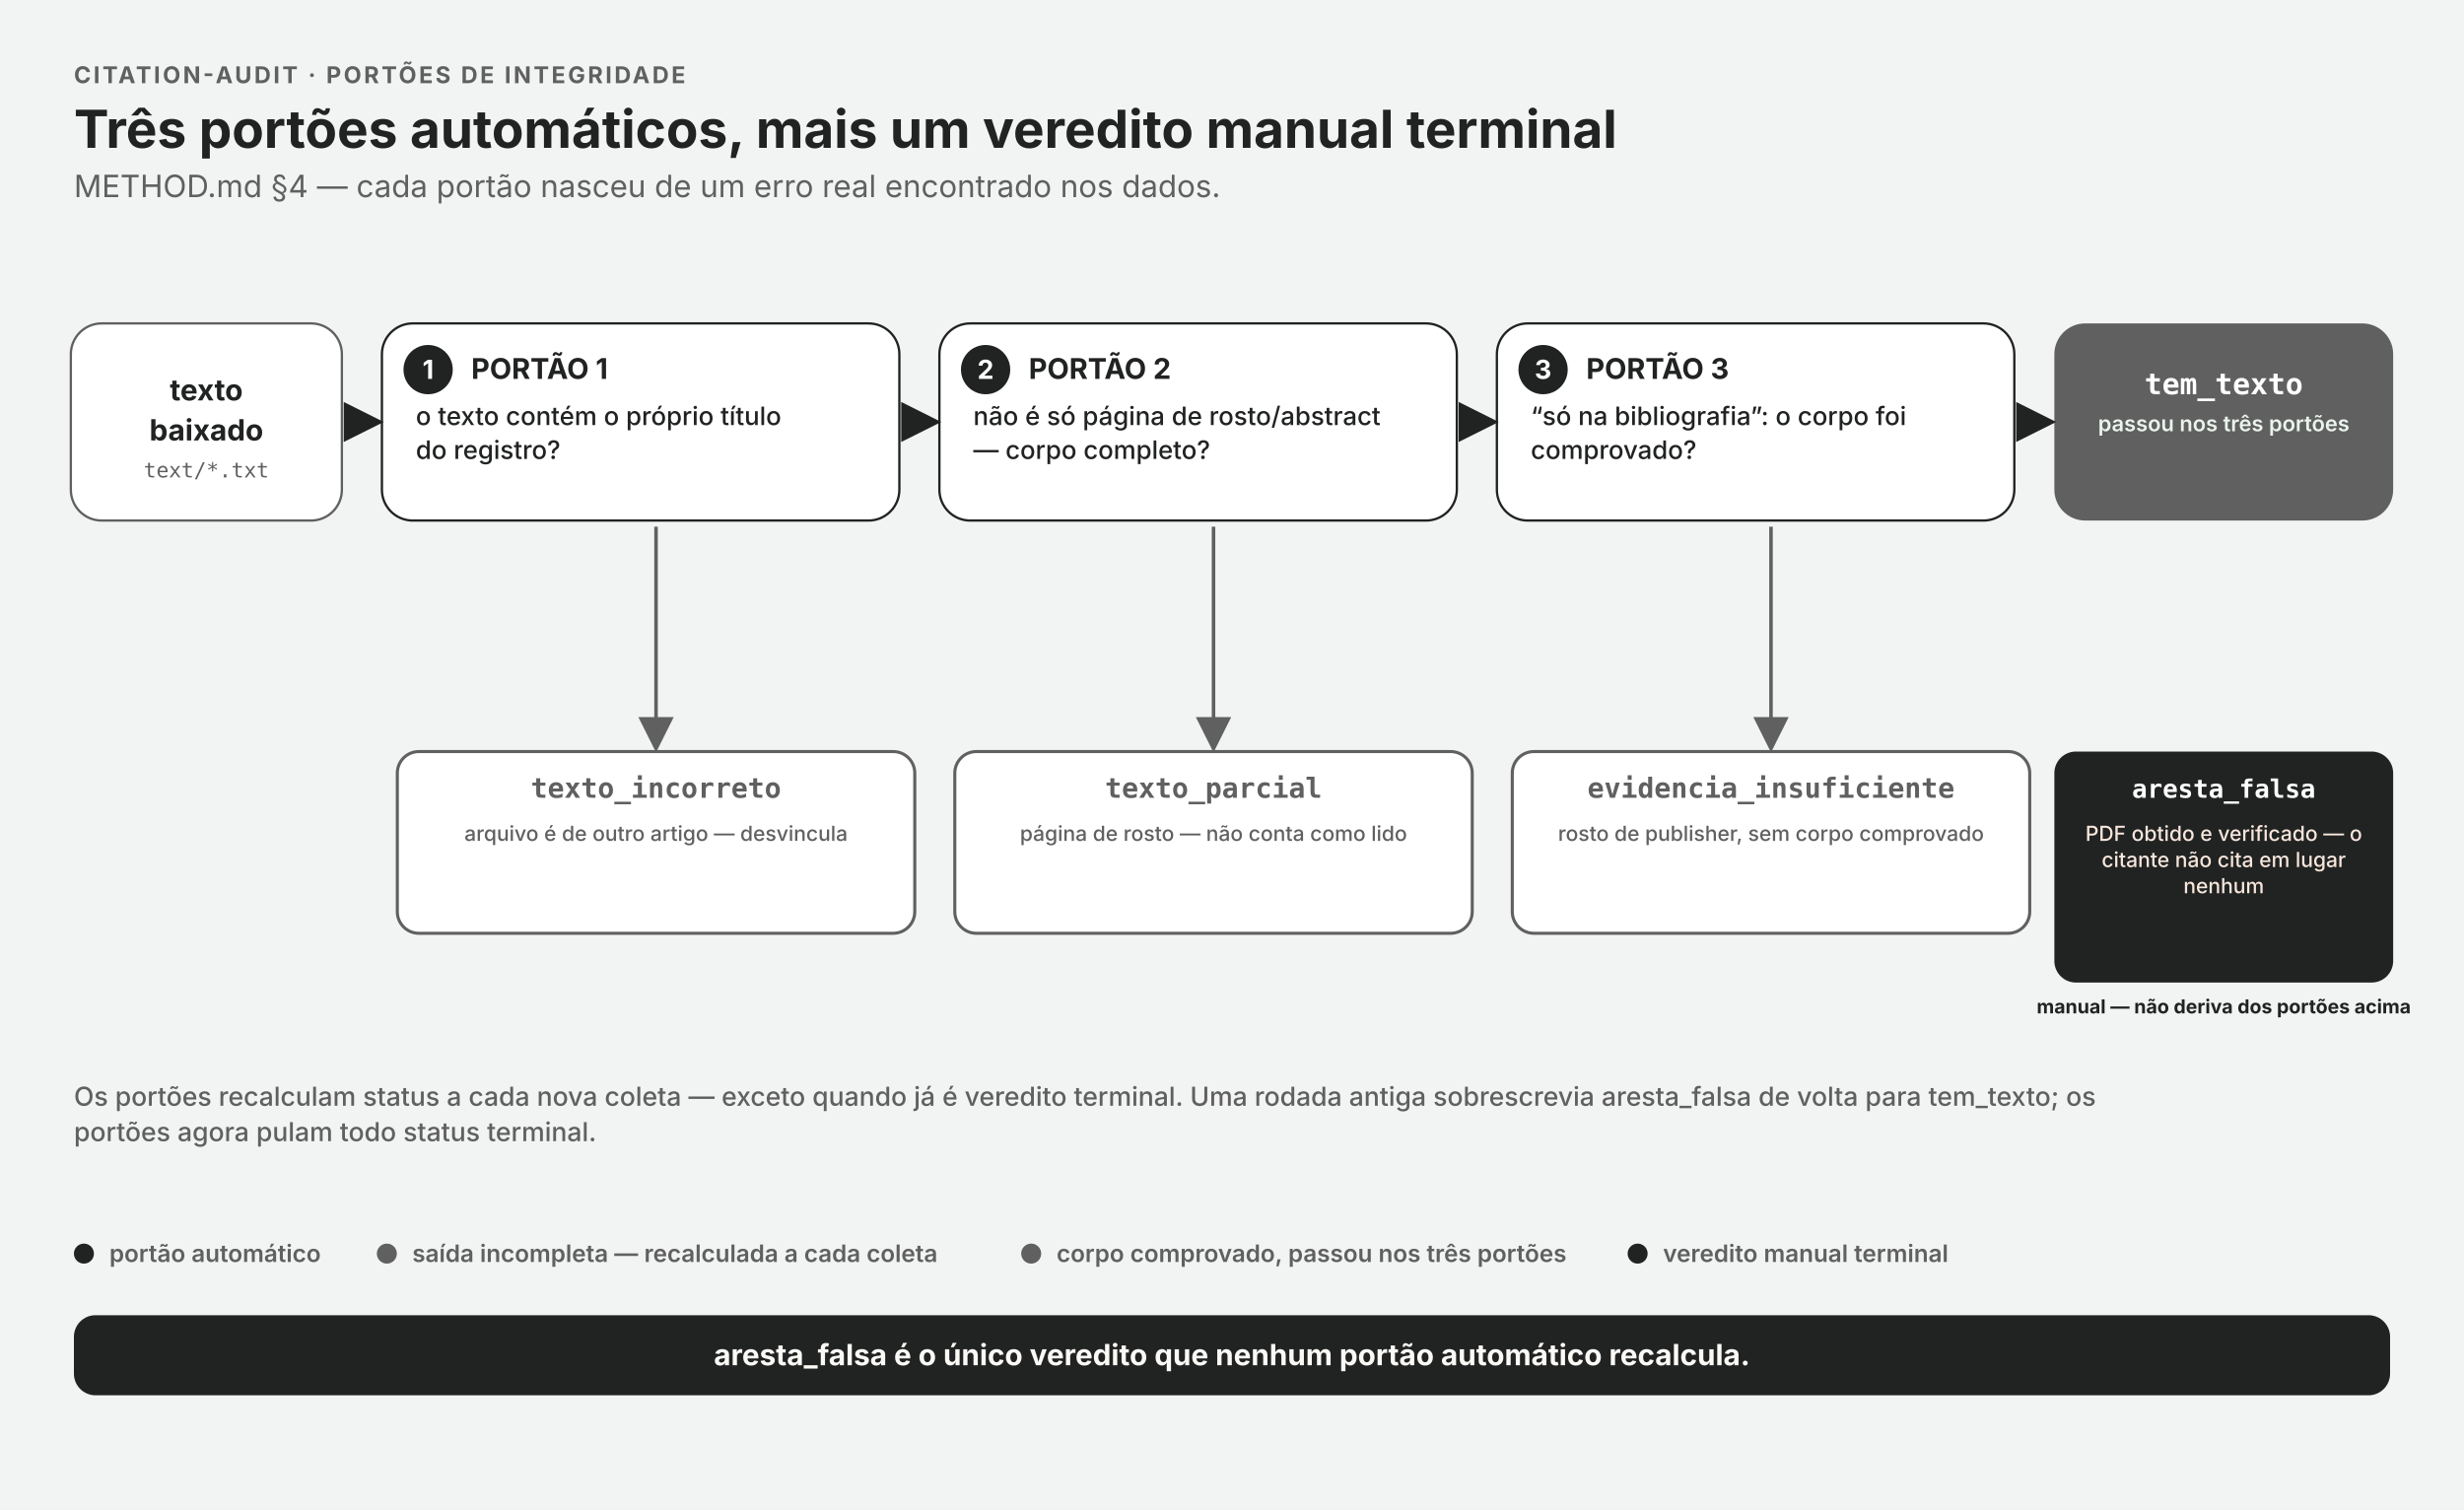
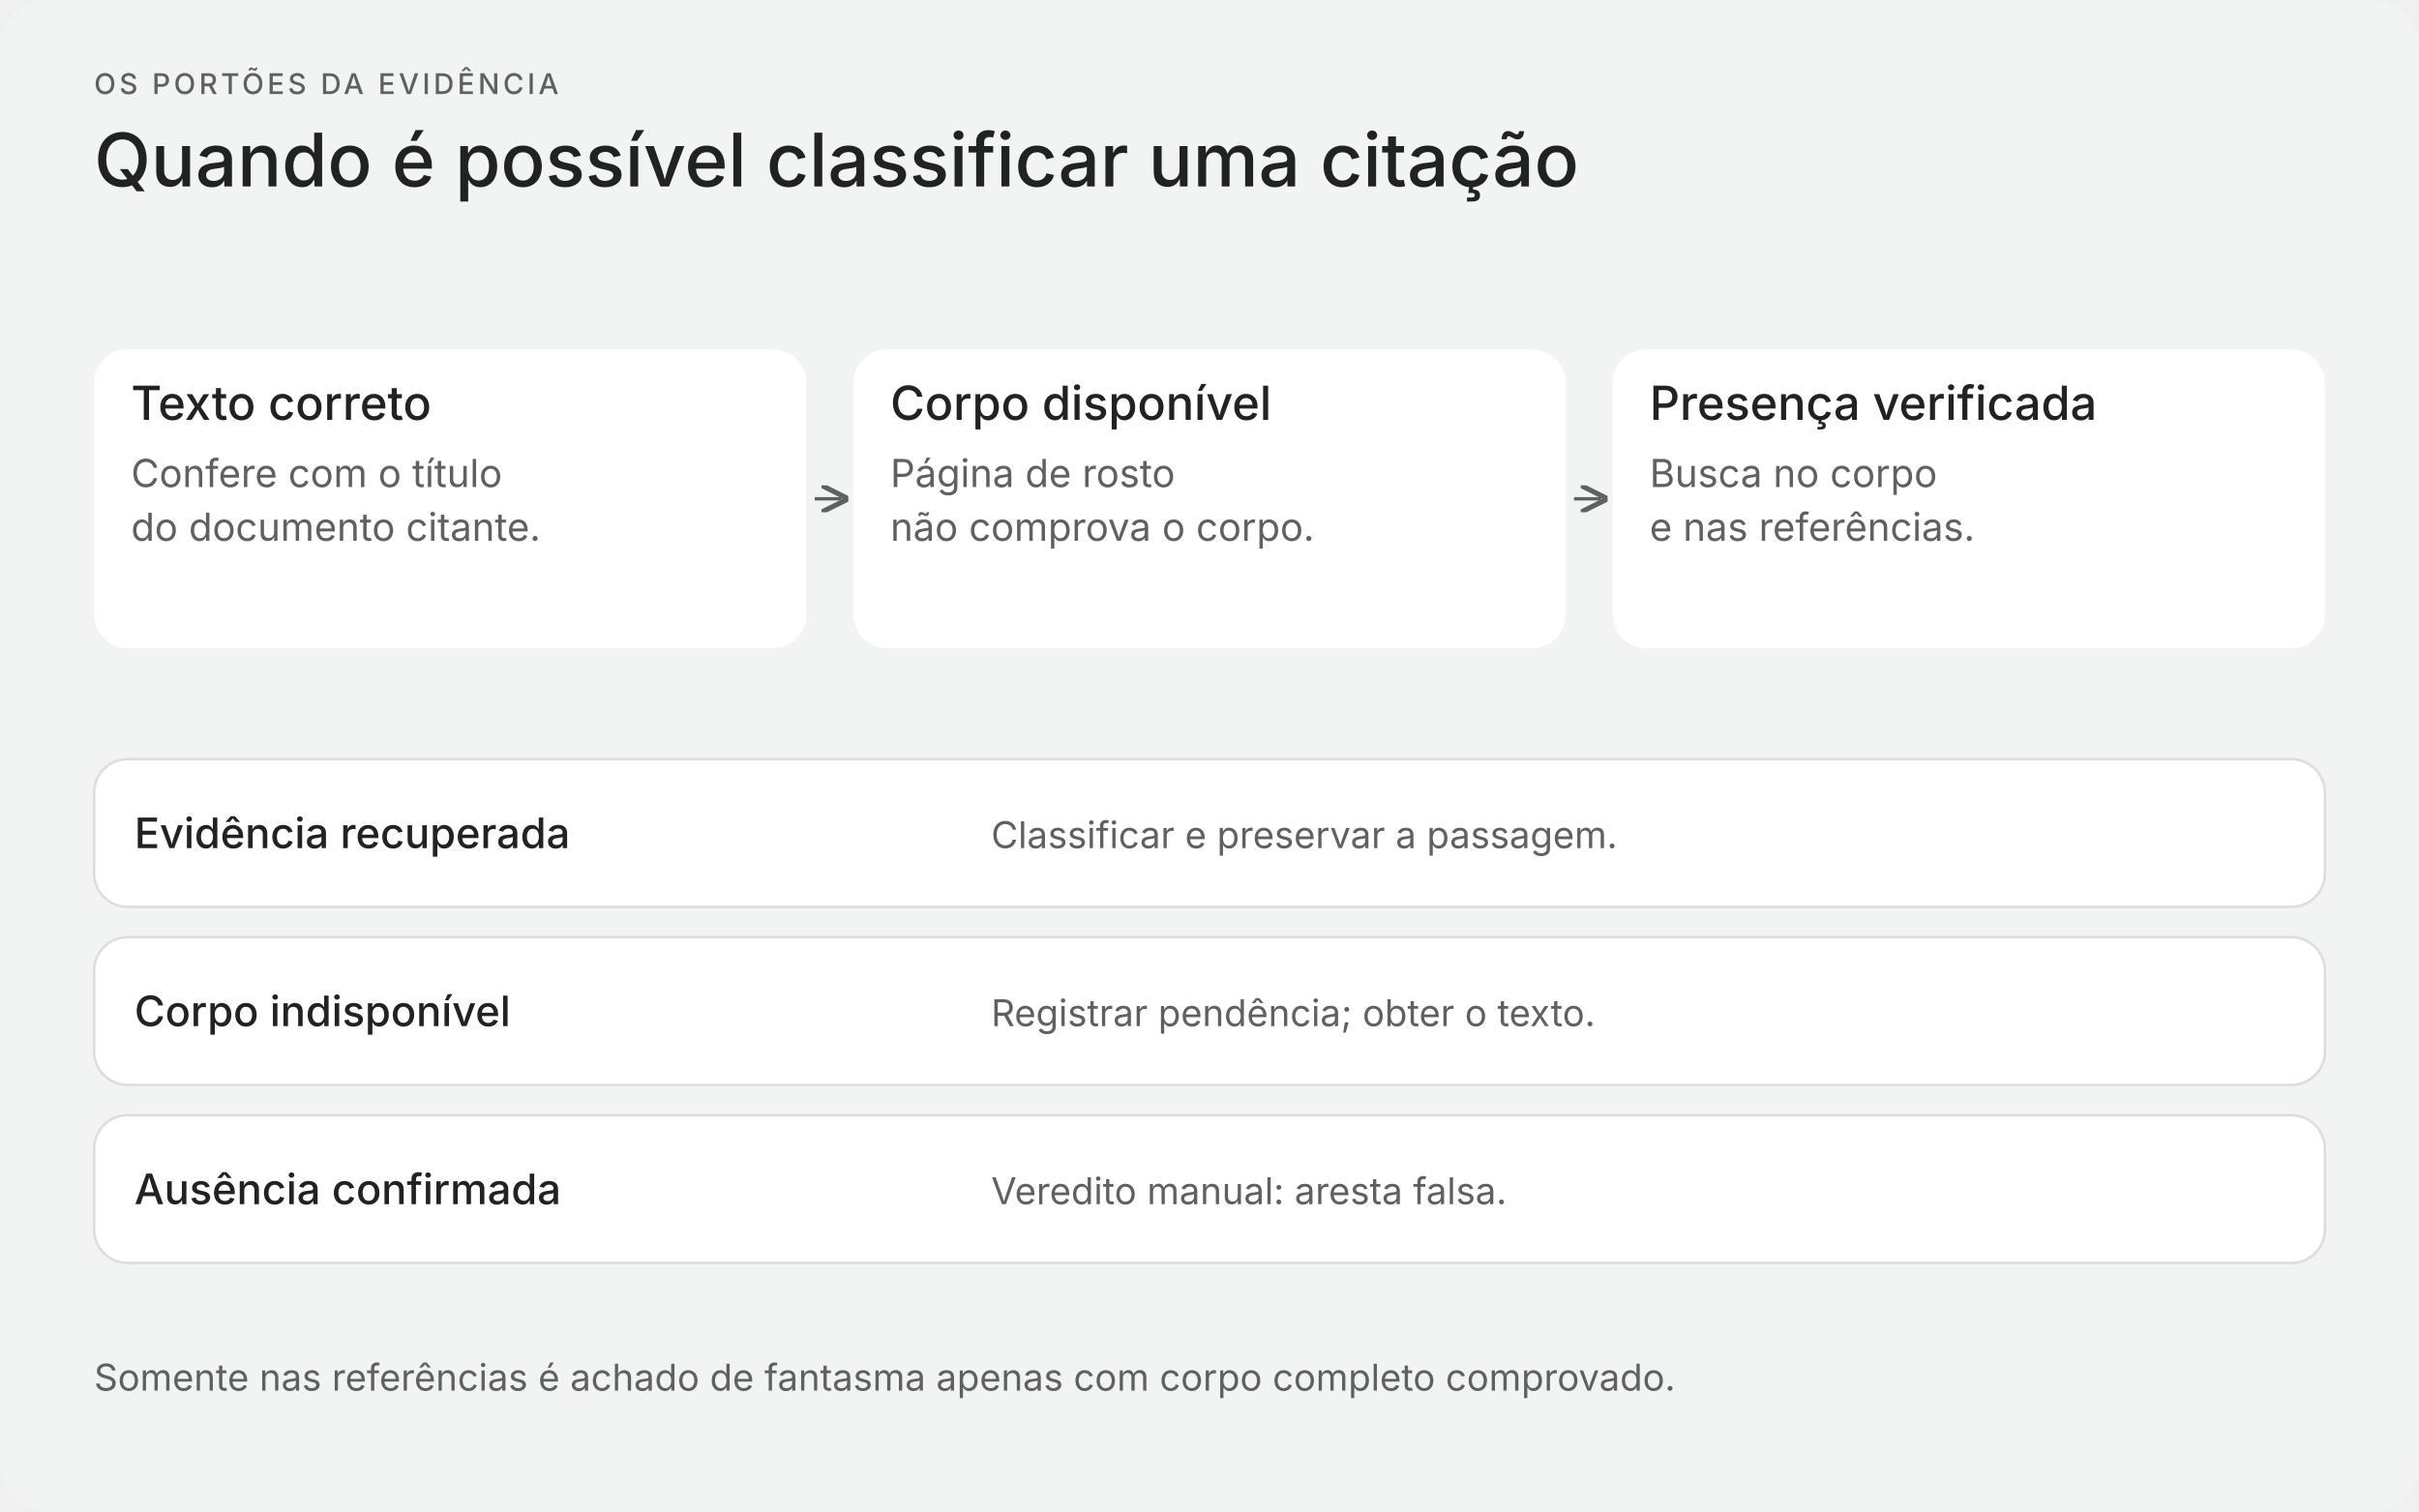
- <svg xmlns="http://www.w3.org/2000/svg" viewBox="0 0 1600 980" font-family="Inter, -apple-system, 'Segoe UI', Helvetica, Arial, sans-serif" role="img" aria-labelledby="title desc">
+ <svg xmlns="http://www.w3.org/2000/svg" width="1440" height="900" viewBox="0 0 1440 900" role="img" aria-labelledby="title desc">
  <defs>
-     <marker id="arrow" markerWidth="10" markerHeight="10" refX="8" refY="5" orient="auto">
-       <path d="M0,0 L10,5 L0,10 Z" fill="#606060" />
-     </marker>
-     <marker id="arrowBlue" markerWidth="10" markerHeight="10" refX="8" refY="5" orient="auto">
-       <path d="M0,0 L10,5 L0,10 Z" fill="#212322" />
-     </marker>
-     <marker id="arrowAmber" markerWidth="10" markerHeight="10" refX="8" refY="5" orient="auto">
-       <path d="M0,0 L10,5 L0,10 Z" fill="#606060" />
-     </marker>
-     <marker id="arrowTerra" markerWidth="10" markerHeight="10" refX="8" refY="5" orient="auto">
-       <path d="M0,0 L10,5 L0,10 Z" fill="#212322" />
-     </marker>
-     <marker id="arrowSage" markerWidth="10" markerHeight="10" refX="8" refY="5" orient="auto">
-       <path d="M0,0 L10,5 L0,10 Z" fill="#606060" />
+     <marker id="arrow" markerWidth="8" markerHeight="8" refX="6" refY="4" orient="auto">
+       <path d="M0,0 L8,4 L0,8" fill="none" stroke="#606060" stroke-width="1.5" />
    </marker>
  </defs>
-   <rect width="1600" height="980" fill="#F2F3F3" />
-   <text x="48.0" y="54.0" font-family="Inter, -apple-system, 'Segoe UI', Helvetica, Arial, sans-serif" font-size="15" font-weight="700" fill="#606060" text-anchor="start" letter-spacing="1.6">CITATION-AUDIT · PORTÕES DE INTEGRIDADE</text>
-   <text x="48.0" y="96.0" font-family="Inter, -apple-system, 'Segoe UI', Helvetica, Arial, sans-serif" font-size="34" font-weight="700" fill="#212322" text-anchor="start">Três portões automáticos, mais um veredito manual terminal</text>
-   <text x="48.0" y="128.0" font-family="Inter, -apple-system, 'Segoe UI', Helvetica, Arial, sans-serif" font-size="20" font-weight="400" fill="#606060" text-anchor="start">METHOD.md §4 — cada portão nasceu de um erro real encontrado nos dados.</text>
-   <rect x="46.0" y="210.0" width="176.0" height="128.0" rx="20" fill="#FFFFFF" stroke="#606060" stroke-width="1.5" />
-   <text x="134.0" y="260.0" font-family="Inter, -apple-system, 'Segoe UI', Helvetica, Arial, sans-serif" font-size="19" font-weight="700" fill="#212322" text-anchor="middle">texto</text>
-   <text x="134.0" y="286.0" font-family="Inter, -apple-system, 'Segoe UI', Helvetica, Arial, sans-serif" font-size="19" font-weight="700" fill="#212322" text-anchor="middle">baixado</text>
-   <text x="134.0" y="310.0" font-family="'JetBrains Mono', SFMono-Regular, Menlo, monospace" font-size="13.5" font-weight="500" fill="#606060" text-anchor="middle">text/*.txt</text>
-   <rect x="248.0" y="210.0" width="336.0" height="128.0" rx="20" fill="#FFFFFF" stroke="#212322" stroke-width="1.5" />
-   <circle cx="278.0" cy="240.0" r="16" fill="#212322" />
-   <text x="278.0" y="246.0" font-family="Inter, -apple-system, 'Segoe UI', Helvetica, Arial, sans-serif" font-size="17" font-weight="700" fill="#FFFFFF" text-anchor="middle">1</text>
-   <text x="306.0" y="246.0" font-family="Inter, -apple-system, 'Segoe UI', Helvetica, Arial, sans-serif" font-size="18.5" font-weight="700" fill="#212322" text-anchor="start">PORTÃO 1</text>
-   <text x="270.0" y="276.0" font-family="Inter, -apple-system, 'Segoe UI', Helvetica, Arial, sans-serif" font-size="16.5" font-weight="500" fill="#212322" text-anchor="start">o texto contém o próprio título</text>
-   <text x="270.0" y="298.0" font-family="Inter, -apple-system, 'Segoe UI', Helvetica, Arial, sans-serif" font-size="16.5" font-weight="500" fill="#212322" text-anchor="start">do registro?</text>
-   <rect x="610.0" y="210.0" width="336.0" height="128.0" rx="20" fill="#FFFFFF" stroke="#212322" stroke-width="1.5" />
-   <circle cx="640.0" cy="240.0" r="16" fill="#212322" />
-   <text x="640.0" y="246.0" font-family="Inter, -apple-system, 'Segoe UI', Helvetica, Arial, sans-serif" font-size="17" font-weight="700" fill="#FFFFFF" text-anchor="middle">2</text>
-   <text x="668.0" y="246.0" font-family="Inter, -apple-system, 'Segoe UI', Helvetica, Arial, sans-serif" font-size="18.5" font-weight="700" fill="#212322" text-anchor="start">PORTÃO 2</text>
-   <text x="632.0" y="276.0" font-family="Inter, -apple-system, 'Segoe UI', Helvetica, Arial, sans-serif" font-size="16.5" font-weight="500" fill="#212322" text-anchor="start">não é só página de rosto/abstract</text>
-   <text x="632.0" y="298.0" font-family="Inter, -apple-system, 'Segoe UI', Helvetica, Arial, sans-serif" font-size="16.5" font-weight="500" fill="#212322" text-anchor="start">— corpo completo?</text>
-   <rect x="972.0" y="210.0" width="336.0" height="128.0" rx="20" fill="#FFFFFF" stroke="#212322" stroke-width="1.5" />
-   <circle cx="1002.0" cy="240.0" r="16" fill="#212322" />
-   <text x="1002.0" y="246.0" font-family="Inter, -apple-system, 'Segoe UI', Helvetica, Arial, sans-serif" font-size="17" font-weight="700" fill="#FFFFFF" text-anchor="middle">3</text>
-   <text x="1030.0" y="246.0" font-family="Inter, -apple-system, 'Segoe UI', Helvetica, Arial, sans-serif" font-size="18.5" font-weight="700" fill="#212322" text-anchor="start">PORTÃO 3</text>
-   <text x="994.0" y="276.0" font-family="Inter, -apple-system, 'Segoe UI', Helvetica, Arial, sans-serif" font-size="16.5" font-weight="500" fill="#212322" text-anchor="start">“só na bibliografia”: o corpo foi</text>
-   <text x="994.0" y="298.0" font-family="Inter, -apple-system, 'Segoe UI', Helvetica, Arial, sans-serif" font-size="16.5" font-weight="500" fill="#212322" text-anchor="start">comprovado?</text>
-   <rect x="1334.0" y="210.0" width="220.0" height="128.0" rx="20" fill="#606060" />
-   <text x="1444.0" y="256.0" font-family="'JetBrains Mono', SFMono-Regular, Menlo, monospace" font-size="19" font-weight="700" fill="#FFFFFF" text-anchor="middle">tem_texto</text>
-   <text x="1444.0" y="280.0" font-family="Inter, -apple-system, 'Segoe UI', Helvetica, Arial, sans-serif" font-size="14" font-weight="600" fill="#eaf3ec" text-anchor="middle">passou nos três portões</text>
-   <path d="M226.0 274.0 L244.0 274.0" stroke="#212322" stroke-width="2.6" fill="none" marker-end="url(#arrowBlue)" />
-   <path d="M588.0 274.0 L606.0 274.0" stroke="#212322" stroke-width="2.6" fill="none" marker-end="url(#arrowBlue)" />
-   <path d="M950.0 274.0 L968.0 274.0" stroke="#212322" stroke-width="2.6" fill="none" marker-end="url(#arrowBlue)" />
-   <path d="M1312.0 274.0 L1330.0 274.0" stroke="#212322" stroke-width="2.6" fill="none" marker-end="url(#arrowBlue)" />
-   <path d="M426.0 342.0 L426.0 484.0" stroke="#606060" stroke-width="2.3" fill="none" marker-end="url(#arrowAmber)" />
-   <rect x="258.0" y="488.0" width="336.0" height="118.0" rx="14" fill="#FFFFFF" stroke="#606060" stroke-width="2" />
-   <text x="426.0" y="518.0" font-family="'JetBrains Mono', SFMono-Regular, Menlo, monospace" font-size="18" font-weight="700" fill="#606060" text-anchor="middle">texto_incorreto</text>
-   <text x="426.0" y="546.0" font-family="Inter, -apple-system, 'Segoe UI', Helvetica, Arial, sans-serif" font-size="13.5" font-weight="500" fill="#606060" text-anchor="middle">arquivo é de outro artigo — desvincula</text>
-   <path d="M788.0 342.0 L788.0 484.0" stroke="#606060" stroke-width="2.3" fill="none" marker-end="url(#arrowAmber)" />
-   <rect x="620.0" y="488.0" width="336.0" height="118.0" rx="14" fill="#FFFFFF" stroke="#606060" stroke-width="2" />
-   <text x="788.0" y="518.0" font-family="'JetBrains Mono', SFMono-Regular, Menlo, monospace" font-size="18" font-weight="700" fill="#606060" text-anchor="middle">texto_parcial</text>
-   <text x="788.0" y="546.0" font-family="Inter, -apple-system, 'Segoe UI', Helvetica, Arial, sans-serif" font-size="13.5" font-weight="500" fill="#606060" text-anchor="middle">página de rosto — não conta como lido</text>
-   <path d="M1150.0 342.0 L1150.0 484.0" stroke="#606060" stroke-width="2.3" fill="none" marker-end="url(#arrowAmber)" />
-   <rect x="982.0" y="488.0" width="336.0" height="118.0" rx="14" fill="#FFFFFF" stroke="#606060" stroke-width="2" />
-   <text x="1150.0" y="518.0" font-family="'JetBrains Mono', SFMono-Regular, Menlo, monospace" font-size="18" font-weight="700" fill="#606060" text-anchor="middle">evidencia_insuficiente</text>
-   <text x="1150.0" y="546.0" font-family="Inter, -apple-system, 'Segoe UI', Helvetica, Arial, sans-serif" font-size="13.5" font-weight="500" fill="#606060" text-anchor="middle">rosto de publisher, sem corpo comprovado</text>
-   <rect x="1334.0" y="488.0" width="220.0" height="150.0" rx="14" fill="#212322" />
-   <text x="1444.0" y="518.0" font-family="'JetBrains Mono', SFMono-Regular, Menlo, monospace" font-size="16.5" font-weight="700" fill="#FFFFFF" text-anchor="middle">aresta_falsa</text>
-   <text x="1444.0" y="546.0" font-family="Inter, -apple-system, 'Segoe UI', Helvetica, Arial, sans-serif" font-size="13.5" font-weight="500" fill="#f7e6dc" text-anchor="middle">PDF obtido e verificado — o</text>
-   <text x="1444.0" y="563.0" font-family="Inter, -apple-system, 'Segoe UI', Helvetica, Arial, sans-serif" font-size="13.5" font-weight="500" fill="#f7e6dc" text-anchor="middle">citante não cita em lugar</text>
-   <text x="1444.0" y="580.0" font-family="Inter, -apple-system, 'Segoe UI', Helvetica, Arial, sans-serif" font-size="13.5" font-weight="500" fill="#f7e6dc" text-anchor="middle">nenhum</text>
-   <text x="1444.0" y="658.0" font-family="Inter, -apple-system, 'Segoe UI', Helvetica, Arial, sans-serif" font-size="12.5" font-weight="700" fill="#212322" text-anchor="middle">manual — não deriva dos portões acima</text>
-   <text x="48.0" y="718.0" font-family="Inter, -apple-system, 'Segoe UI', Helvetica, Arial, sans-serif" font-size="17" font-weight="500" fill="#606060" text-anchor="start">Os portões recalculam status a cada nova coleta — exceto quando já é veredito terminal. Uma rodada antiga sobrescrevia aresta_falsa de volta para tem_texto; os</text>
-   <text x="48.0" y="741.0" font-family="Inter, -apple-system, 'Segoe UI', Helvetica, Arial, sans-serif" font-size="17" font-weight="500" fill="#606060" text-anchor="start">portões agora pulam todo status terminal.</text>
-   <circle cx="54.5" cy="814.0" r="6.5" fill="#212322" />
-   <text x="71.0" y="819.4" font-family="Inter, -apple-system, 'Segoe UI', Helvetica, Arial, sans-serif" font-size="15.5" font-weight="600" fill="#606060" text-anchor="start">portão automático</text>
-   <circle cx="251.2" cy="814.0" r="6.5" fill="#606060" />
-   <text x="267.7" y="819.4" font-family="Inter, -apple-system, 'Segoe UI', Helvetica, Arial, sans-serif" font-size="15.5" font-weight="600" fill="#606060" text-anchor="start">saída incompleta — recalculada a cada coleta</text>
-   <circle cx="669.6" cy="814.0" r="6.5" fill="#606060" />
-   <text x="686.1" y="819.4" font-family="Inter, -apple-system, 'Segoe UI', Helvetica, Arial, sans-serif" font-size="15.5" font-weight="600" fill="#606060" text-anchor="start">corpo comprovado, passou nos três portões</text>
-   <circle cx="1063.4" cy="814.0" r="6.5" fill="#212322" />
-   <text x="1079.9" y="819.4" font-family="Inter, -apple-system, 'Segoe UI', Helvetica, Arial, sans-serif" font-size="15.5" font-weight="600" fill="#606060" text-anchor="start">veredito manual terminal</text>
-   <rect x="48.0" y="854.0" width="1504.0" height="52.0" rx="14" fill="#212322" />
-   <text x="800.0" y="886.5" font-family="Inter, -apple-system, 'Segoe UI', Helvetica, Arial, sans-serif" font-size="19" font-weight="700" fill="#FBF9F6" text-anchor="middle">aresta_falsa é o único veredito que nenhum portão automático recalcula.</text>
+   <rect x="0" y="0" width="1440" height="900" rx="28" fill="#F2F3F3" />
+   <text x="56" y="56" font-family="Inter, -apple-system, 'Segoe UI', Helvetica, Arial, sans-serif" font-size="17" font-weight="500" fill="#606060" text-anchor="start" letter-spacing="2">OS PORTÕES DA EVIDÊNCIA</text>
+   <text x="56" y="111" font-family="Inter, -apple-system, 'Segoe UI', Helvetica, Arial, sans-serif" font-size="44" font-weight="500" fill="#212322" text-anchor="start">Quando é possível classificar uma citação</text>
+   <rect x="56" y="208" width="424" height="178" rx="20" fill="#FFFFFF" />
+   <text x="78" y="250" font-family="Inter, -apple-system, 'Segoe UI', Helvetica, Arial, sans-serif" font-size="28" font-weight="500" fill="#212322" text-anchor="start">Texto correto</text>
+   <text x="78" y="290" font-family="Inter, -apple-system, 'Segoe UI', Helvetica, Arial, sans-serif" font-size="23" font-weight="400" fill="#606060" text-anchor="start">Confere com o título</text>
+   <text x="78" y="322" font-family="Inter, -apple-system, 'Segoe UI', Helvetica, Arial, sans-serif" font-size="23" font-weight="400" fill="#606060" text-anchor="start">do documento citante.</text>
+   <path d="M485,297.0 L501,297.0" fill="none" stroke="#606060" stroke-width="2" marker-end="url(#arrow)" />
+   <rect x="508" y="208" width="424" height="178" rx="20" fill="#FFFFFF" />
+   <text x="530" y="250" font-family="Inter, -apple-system, 'Segoe UI', Helvetica, Arial, sans-serif" font-size="28" font-weight="500" fill="#212322" text-anchor="start">Corpo disponível</text>
+   <text x="530" y="290" font-family="Inter, -apple-system, 'Segoe UI', Helvetica, Arial, sans-serif" font-size="23" font-weight="400" fill="#606060" text-anchor="start">Página de rosto</text>
+   <text x="530" y="322" font-family="Inter, -apple-system, 'Segoe UI', Helvetica, Arial, sans-serif" font-size="23" font-weight="400" fill="#606060" text-anchor="start">não comprova o corpo.</text>
+   <path d="M937,297.0 L953,297.0" fill="none" stroke="#606060" stroke-width="2" marker-end="url(#arrow)" />
+   <rect x="960" y="208" width="424" height="178" rx="20" fill="#FFFFFF" />
+   <text x="982" y="250" font-family="Inter, -apple-system, 'Segoe UI', Helvetica, Arial, sans-serif" font-size="28" font-weight="500" fill="#212322" text-anchor="start">Presença verificada</text>
+   <text x="982" y="290" font-family="Inter, -apple-system, 'Segoe UI', Helvetica, Arial, sans-serif" font-size="23" font-weight="400" fill="#606060" text-anchor="start">Busca no corpo</text>
+   <text x="982" y="322" font-family="Inter, -apple-system, 'Segoe UI', Helvetica, Arial, sans-serif" font-size="23" font-weight="400" fill="#606060" text-anchor="start">e nas referências.</text>
+   <rect x="56" y="452" width="1328" height="88" rx="20" fill="#FFFFFF" stroke="#DDDDDD" stroke-width="1.5" />
+   <text x="80" y="505" font-family="Inter, -apple-system, 'Segoe UI', Helvetica, Arial, sans-serif" font-size="25" font-weight="500" fill="#212322" text-anchor="start">Evidência recuperada</text>
+   <text x="590" y="505" font-family="Inter, -apple-system, 'Segoe UI', Helvetica, Arial, sans-serif" font-size="22" font-weight="400" fill="#606060" text-anchor="start">Classificar e preservar a passagem.</text>
+   <rect x="56" y="558" width="1328" height="88" rx="20" fill="#FFFFFF" stroke="#DDDDDD" stroke-width="1.5" />
+   <text x="80" y="611" font-family="Inter, -apple-system, 'Segoe UI', Helvetica, Arial, sans-serif" font-size="25" font-weight="500" fill="#212322" text-anchor="start">Corpo indisponível</text>
+   <text x="590" y="611" font-family="Inter, -apple-system, 'Segoe UI', Helvetica, Arial, sans-serif" font-size="22" font-weight="400" fill="#606060" text-anchor="start">Registrar pendência; obter o texto.</text>
+   <rect x="56" y="664" width="1328" height="88" rx="20" fill="#FFFFFF" stroke="#DDDDDD" stroke-width="1.5" />
+   <text x="80" y="717" font-family="Inter, -apple-system, 'Segoe UI', Helvetica, Arial, sans-serif" font-size="25" font-weight="500" fill="#212322" text-anchor="start">Ausência confirmada</text>
+   <text x="590" y="717" font-family="Inter, -apple-system, 'Segoe UI', Helvetica, Arial, sans-serif" font-size="22" font-weight="400" fill="#606060" text-anchor="start">Veredito manual: aresta falsa.</text>
+   <text x="56" y="828" font-family="Inter, -apple-system, 'Segoe UI', Helvetica, Arial, sans-serif" font-size="22" font-weight="400" fill="#606060" text-anchor="start">Somente nas referências é achado de fantasma apenas com corpo completo comprovado.</text>
</svg>
